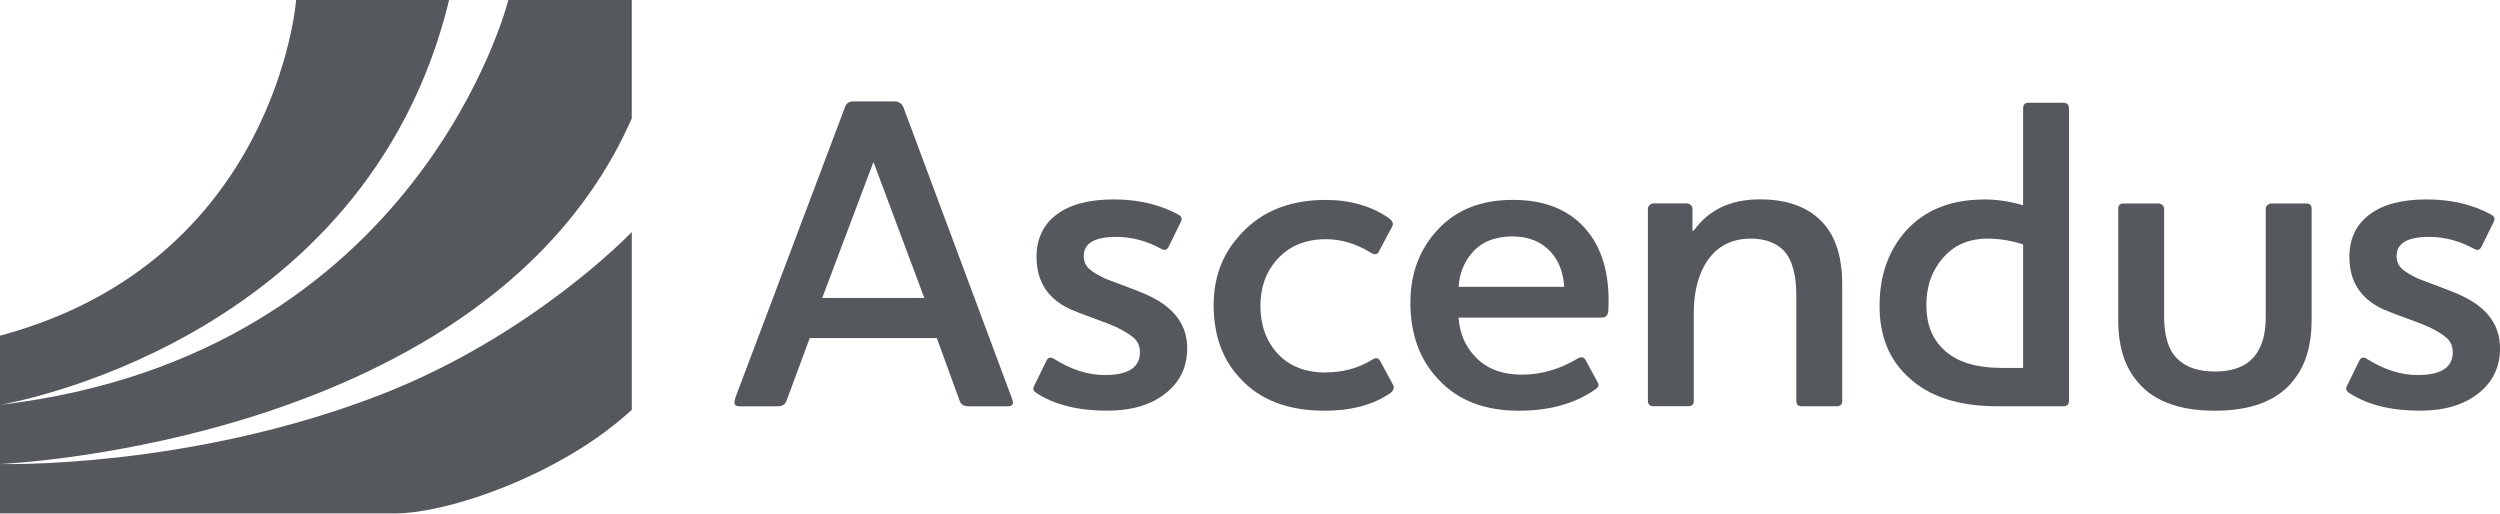
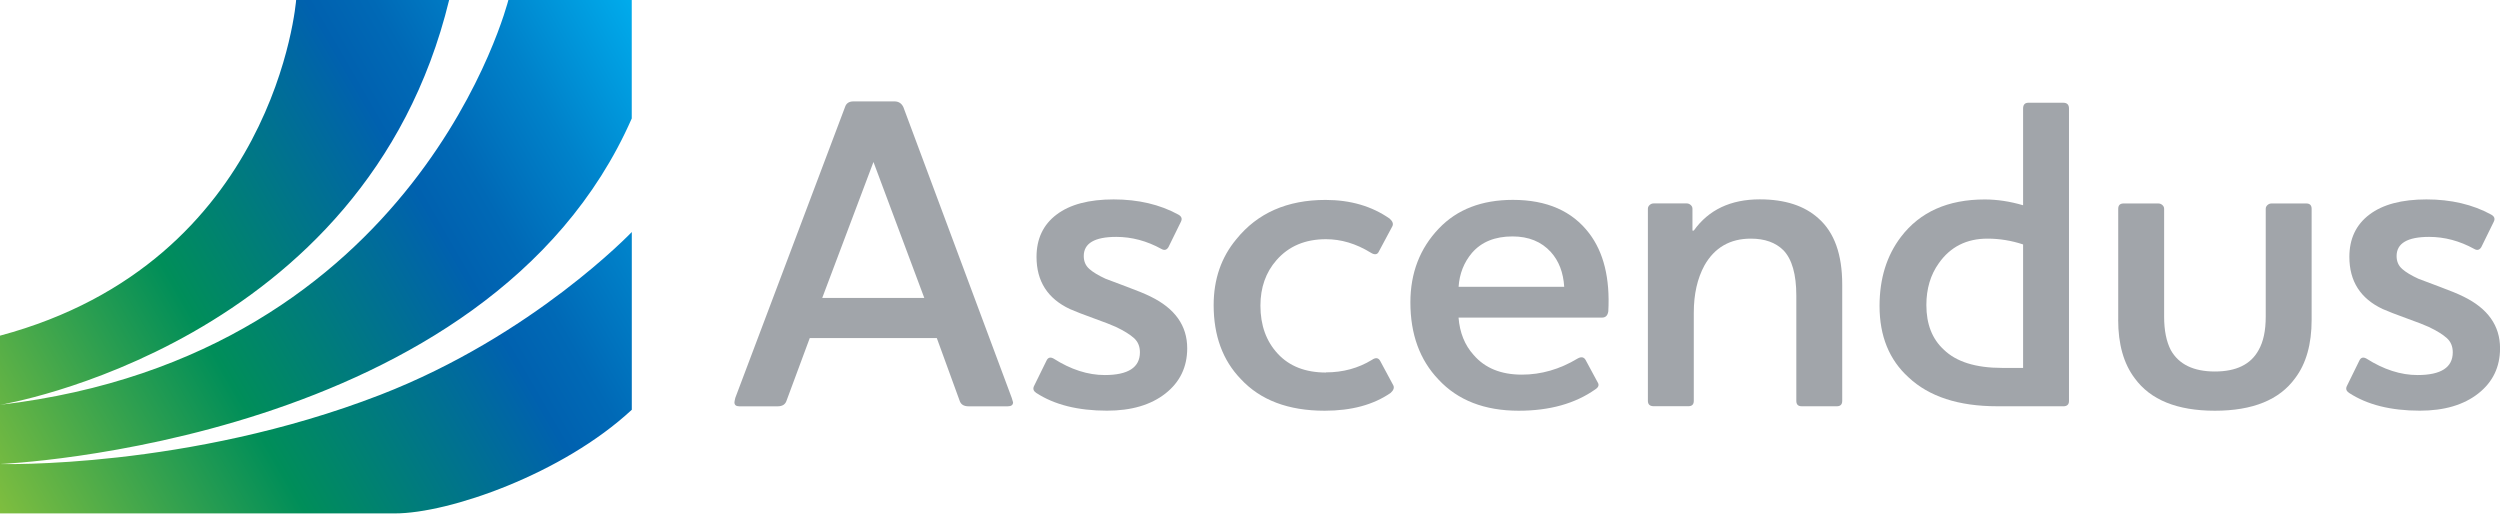
<svg xmlns="http://www.w3.org/2000/svg" id="Layer_1" data-name="Layer 1" viewBox="0 0 486.94 100">
  <defs>
    <style>
      .cls-1 {
-         fill: #55595e;
+         fill: #a1a5aa;
+       }
+ 
+       .cls-2 {
+         fill: url(#linear-gradient);
      }
    </style>
+     <linearGradient id="linear-gradient" x1="-3.03" y1="94.76" x2="132.56" y2="16.47" gradientUnits="userSpaceOnUse">
+       <stop offset="0" stop-color="#7fbe3f" />
+       <stop offset=".33" stop-color="#008e59" />
+       <stop offset=".65" stop-color="#0061af" />
+       <stop offset=".72" stop-color="#0069b6" />
+       <stop offset=".84" stop-color="#0082ca" />
+       <stop offset=".99" stop-color="#00a9ea" />
+       <stop offset="1" stop-color="#00acec" />
+     </linearGradient>
  </defs>
  <g>
    <path class="cls-1" d="M157.72,65.85l-4.51,12.16c-.23.75-.81,1.13-1.74,1.13h-7.47c-.64,0-.95-.26-.95-.78,0-.12.06-.4.17-.87l21.36-56.61c.23-.75.78-1.13,1.65-1.13h7.99c.81,0,1.39.38,1.74,1.13l21.1,56.61c.17.52.26.81.26.87,0,.52-.35.78-1.04.78h-7.64c-.93,0-1.51-.38-1.74-1.13l-4.43-12.16h-24.74ZM180.03,58.03l-9.9-26.48-9.98,26.48h19.88Z" />
    <path class="cls-1" d="M215.17,73.05c4.57,0,6.86-1.48,6.86-4.43,0-1.16-.39-2.08-1.17-2.78s-1.95-1.42-3.52-2.17c-.75-.35-2.17-.9-4.25-1.65-2.08-.75-3.65-1.36-4.69-1.82-4.34-2.03-6.51-5.41-6.51-10.16,0-3.53,1.3-6.28,3.91-8.25,2.6-1.97,6.31-2.95,11.11-2.95s9,.99,12.59,2.95c.64.35.81.81.52,1.39l-2.43,4.95c-.35.58-.81.69-1.39.35-2.84-1.56-5.76-2.34-8.77-2.34-4.23,0-6.34,1.25-6.34,3.73,0,1.04.36,1.88,1.09,2.52.72.64,1.78,1.27,3.17,1.91.58.23,1.92.74,4.04,1.52,2.11.78,3.69,1.43,4.73,1.95,4.75,2.32,7.12,5.67,7.12,10.07,0,3.65-1.42,6.59-4.25,8.81-2.84,2.23-6.63,3.34-11.37,3.34-5.67,0-10.27-1.16-13.8-3.47-.52-.35-.67-.78-.43-1.3l2.43-4.95c.29-.64.75-.78,1.39-.43,3.36,2.14,6.68,3.21,9.98,3.21Z" />
    <path class="cls-1" d="M258.27,72.53c3.3,0,6.28-.81,8.94-2.43.75-.52,1.3-.43,1.65.26l2.52,4.69c.23.46.06.96-.52,1.48-3.36,2.32-7.64,3.47-12.85,3.47-7.06,0-12.5-2.05-16.32-6.16-3.53-3.65-5.3-8.45-5.3-14.41,0-5.04,1.48-9.32,4.43-12.85,4.11-5.09,9.9-7.64,17.36-7.64,4.86,0,9.03,1.22,12.5,3.65.58.52.75,1.01.52,1.48l-2.6,4.86c-.29.69-.84.78-1.65.26-2.84-1.74-5.73-2.6-8.68-2.6-4.05,0-7.26,1.36-9.64,4.08-2.08,2.37-3.13,5.33-3.13,8.86,0,3.82,1.13,6.95,3.39,9.38,2.26,2.43,5.38,3.65,9.38,3.65Z" />
    <path class="cls-1" d="M296.42,72.97c3.76,0,7.38-1.04,10.85-3.13.69-.4,1.22-.32,1.56.26l2.34,4.34c.35.52.2.98-.43,1.39-3.94,2.78-8.91,4.17-14.93,4.17-6.66,0-11.87-2.03-15.63-6.08-3.65-3.82-5.47-8.83-5.47-15.02,0-5.73,1.85-10.54,5.56-14.41,3.53-3.7,8.33-5.56,14.41-5.56,6.6,0,11.55,2.17,14.85,6.51,2.83,3.71,4.08,8.77,3.73,15.2-.12.81-.52,1.22-1.22,1.22h-27.95c.23,2.95,1.22,5.38,2.95,7.29,2.2,2.55,5.32,3.82,9.38,3.82ZM284.09,55.86h20.58c-.17-2.78-1.04-5.04-2.6-6.77-1.85-2.03-4.34-3.04-7.47-3.04-3.42,0-6.05,1.07-7.9,3.21-1.56,1.85-2.43,4.05-2.6,6.6Z" />
    <path class="cls-1" d="M358.82,55.43v22.66c0,.69-.35,1.04-1.04,1.04h-6.86c-.69,0-1.04-.35-1.04-1.04v-20.49c0-4.17-.84-7.12-2.52-8.86-1.51-1.5-3.62-2.26-6.34-2.26-4.05,0-7.06,1.74-9.03,5.21-1.39,2.55-2.08,5.62-2.08,9.2v17.19c0,.69-.35,1.04-1.04,1.04h-6.77c-.75,0-1.13-.35-1.13-1.04v-37.42c0-.29.12-.53.35-.74.23-.2.49-.3.78-.3h6.42c.29,0,.55.1.78.3.23.2.35.45.35.74v4.25h.26c2.89-4.05,7.18-6.08,12.85-6.08,4.92,0,8.74,1.25,11.46,3.73,3.07,2.72,4.6,7,4.6,12.85Z" />
    <path class="cls-1" d="M401.86,79.13h-12.85c-7.52,0-13.28-1.88-17.28-5.64-3.76-3.41-5.64-8.05-5.64-13.89,0-5.33,1.39-9.81,4.17-13.46,3.7-4.86,9.14-7.29,16.32-7.29,2.43,0,4.92.38,7.47,1.13v-18.84c0-.75.35-1.13,1.04-1.13h6.77c.75,0,1.13.38,1.13,1.13v56.96c0,.69-.38,1.04-1.13,1.04ZM389.97,71.66h4.08v-24.05c-2.26-.75-4.57-1.13-6.95-1.13-4.05,0-7.21,1.59-9.46,4.78-1.62,2.26-2.43,4.98-2.43,8.16,0,3.71,1.13,6.6,3.39,8.68,2.43,2.37,6.22,3.56,11.37,3.56Z" />
    <path class="cls-1" d="M412.58,62.29v-21.62c0-.69.35-1.04,1.04-1.04h6.77c.29,0,.55.1.78.3.23.2.35.45.35.74v21.01c0,2.66.43,4.83,1.3,6.51,1.56,2.78,4.43,4.17,8.59,4.17s7-1.39,8.51-4.17c.93-1.62,1.39-3.79,1.39-6.51v-21.01c0-.29.12-.53.35-.74.23-.2.49-.3.78-.3h6.77c.69,0,1.04.35,1.04,1.04v21.62c0,4.75-1.07,8.54-3.21,11.37-3.07,4.23-8.28,6.34-15.63,6.34s-12.56-2.11-15.63-6.34c-2.14-2.84-3.21-6.63-3.21-11.37Z" />
    <path class="cls-1" d="M470.88,73.05c4.57,0,6.86-1.48,6.86-4.43,0-1.16-.39-2.08-1.17-2.78s-1.95-1.42-3.52-2.17c-.75-.35-2.17-.9-4.25-1.65-2.08-.75-3.65-1.36-4.69-1.82-4.34-2.03-6.51-5.41-6.51-10.16,0-3.53,1.3-6.28,3.91-8.25,2.6-1.97,6.31-2.95,11.11-2.95s9,.99,12.59,2.95c.64.35.81.81.52,1.39l-2.43,4.95c-.35.58-.81.69-1.39.35-2.84-1.56-5.76-2.34-8.77-2.34-4.23,0-6.34,1.25-6.34,3.73,0,1.04.36,1.88,1.09,2.52.72.64,1.78,1.27,3.17,1.91.58.23,1.92.74,4.04,1.52,2.11.78,3.69,1.43,4.73,1.95,4.75,2.32,7.12,5.67,7.12,10.07,0,3.65-1.42,6.59-4.25,8.81-2.84,2.23-6.63,3.34-11.37,3.34-5.67,0-10.27-1.16-13.8-3.47-.52-.35-.67-.78-.43-1.3l2.43-4.95c.29-.64.75-.78,1.39-.43,3.36,2.14,6.68,3.21,9.98,3.21Z" />
  </g>
-   <path class="cls-1" d="M0,90.38s36.56,1.04,74.03-13.46c29.8-11.54,49.03-31.73,49.03-31.73v34.62c-13.46,12.5-35.57,20.19-46.15,20.19H0v-9.62ZM0,90.38s95.18-3.85,123.05-67.31V0h-24.03S81.72,69.23,0,78.85v11.54ZM0,78.85S71.14,67.31,87.48,0h-29.8S53.84,50.96,0,65.38v13.46Z" />
+   <path class="cls-2" d="M0,90.38s36.56,1.04,74.03-13.46c29.8-11.54,49.03-31.73,49.03-31.73v34.62c-13.46,12.5-35.57,20.19-46.15,20.19H0v-9.62ZM0,90.38s95.18-3.85,123.05-67.31V0h-24.03S81.72,69.23,0,78.85v11.54ZM0,78.85S71.14,67.31,87.48,0h-29.8S53.84,50.96,0,65.38v13.46Z" />
</svg>
